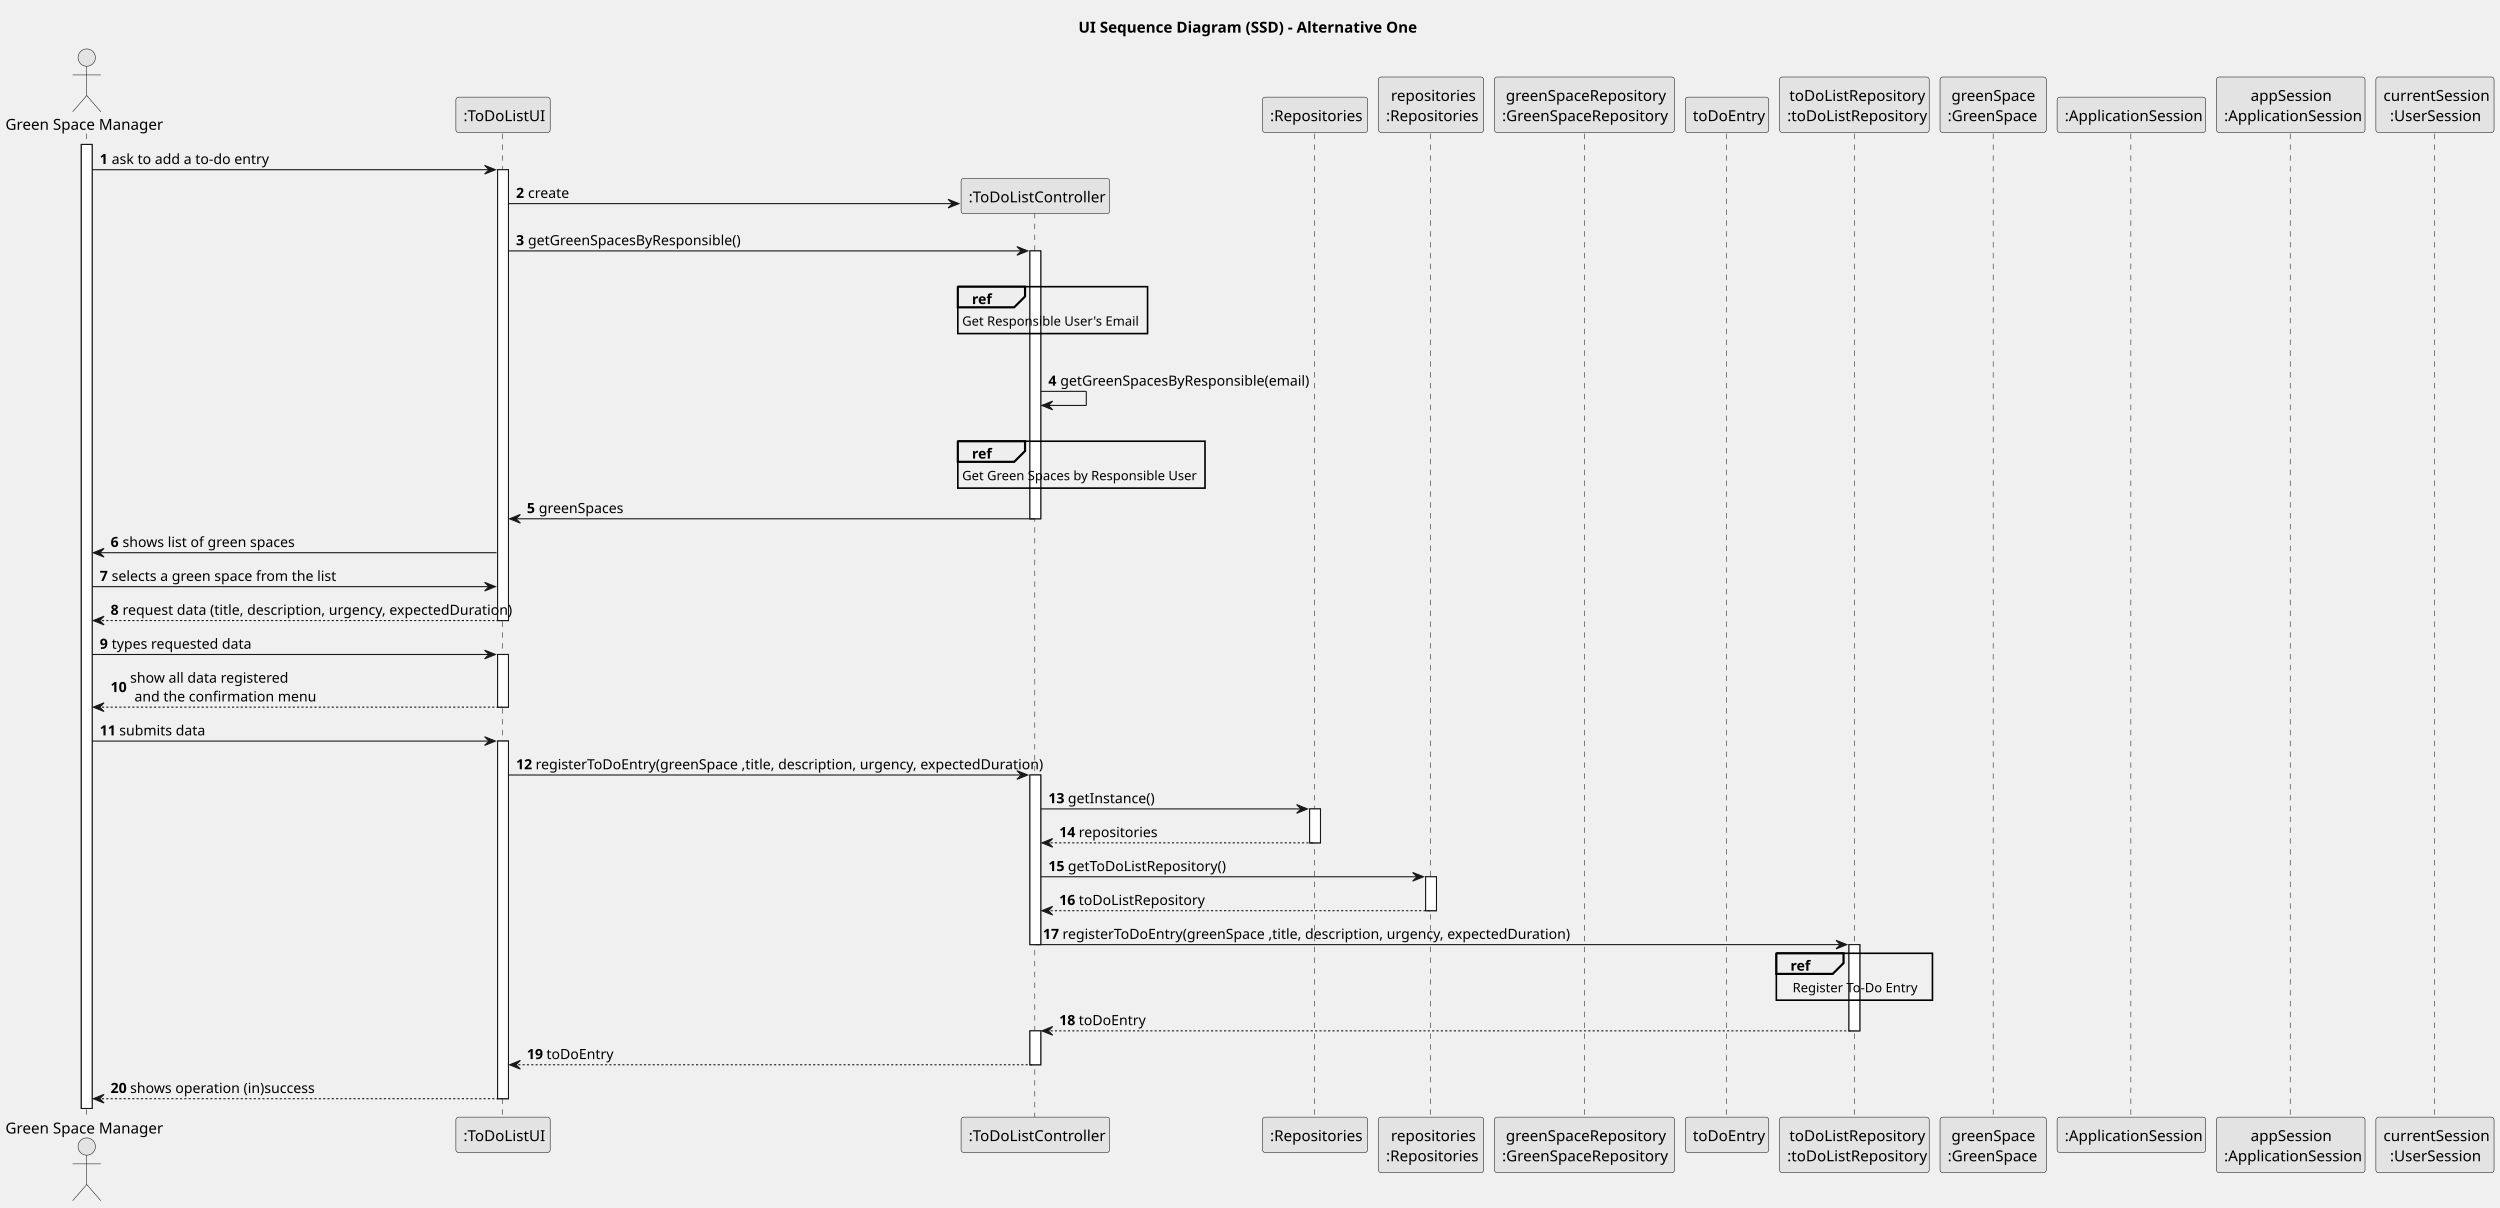
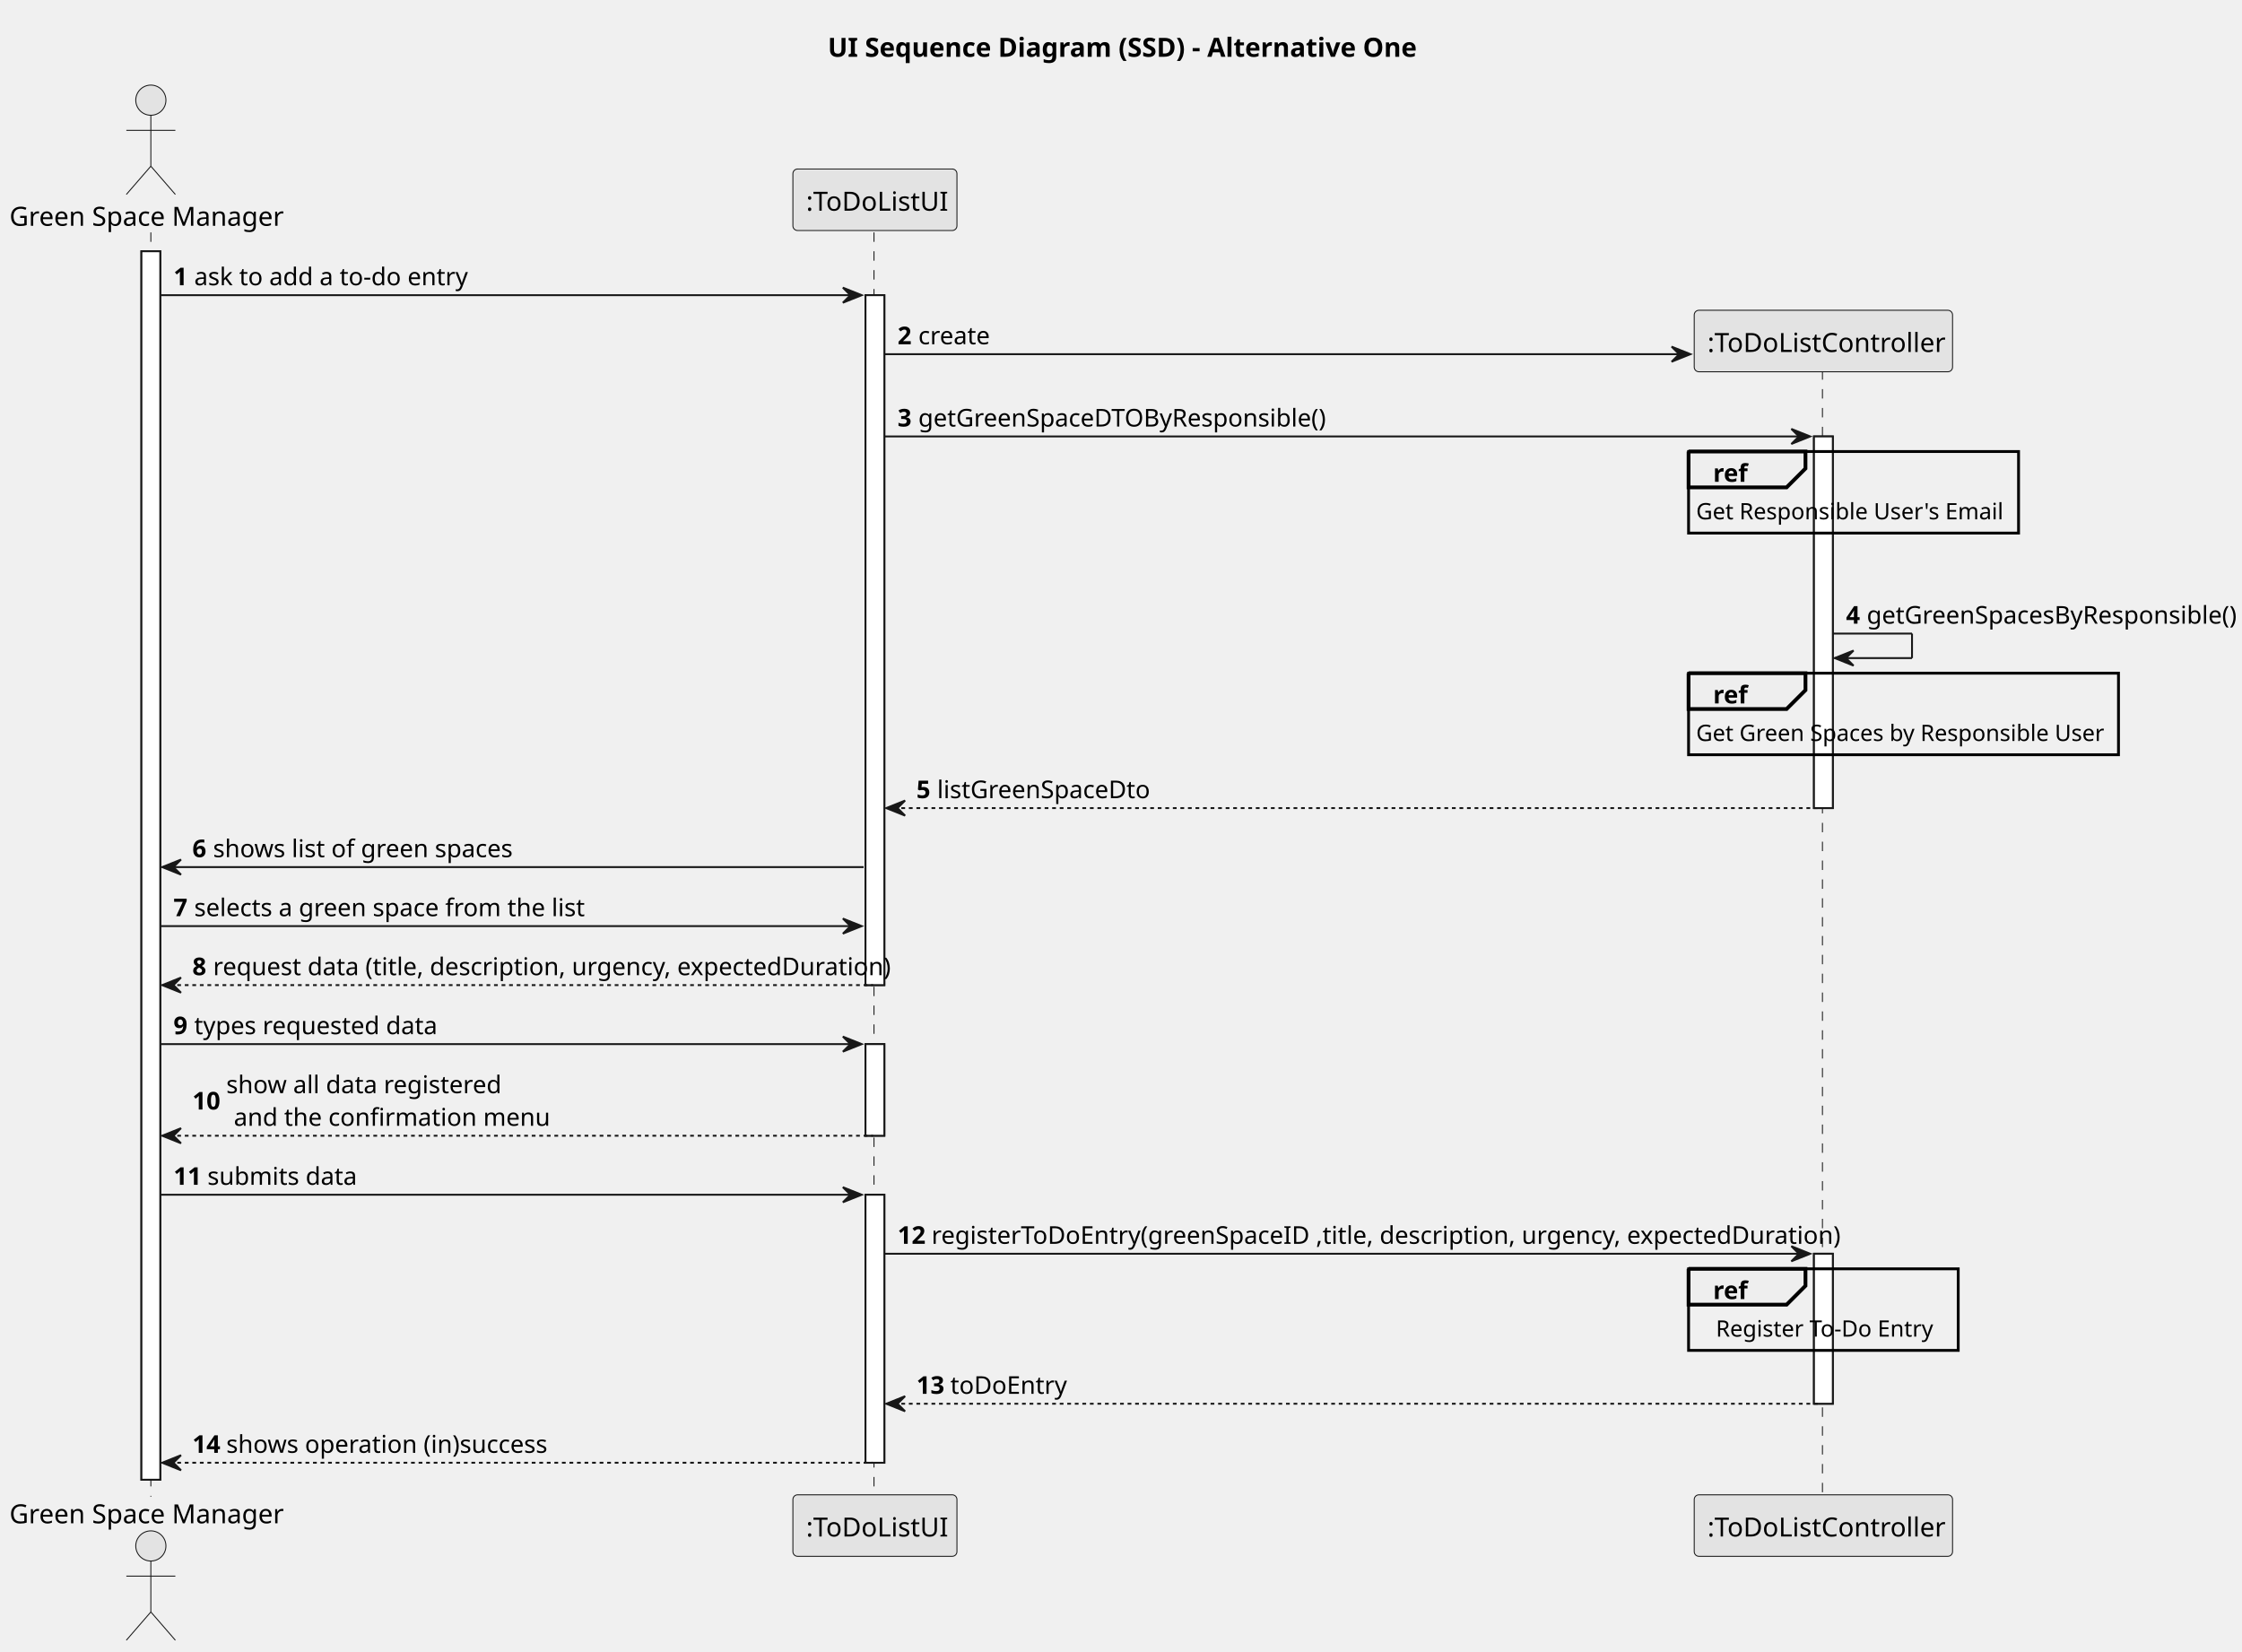
- <svg xmlns="http://www.w3.org/2000/svg" contentStyleType="text/css" height="1114px" preserveAspectRatio="none" style="width:2306px;height:1114px;background:#FFFFFF;" version="1.1" viewBox="0 0 2306 1114" width="2306px" zoomAndPan="magnify">
+ <svg xmlns="http://www.w3.org/2000/svg" contentStyleType="text/css" height="876px" preserveAspectRatio="none" style="width:1189px;height:876px;background:#FFFFFF;" version="1.1" viewBox="0 0 1189 876" width="1189px" zoomAndPan="magnify">
  <defs />
  <g>
-     <text fill="#000000" font-family="sans-serif" font-size="14" font-weight="bold" lengthAdjust="spacing" textLength="315" x="994.75" y="30.107">UI Sequence Diagram (SSD) - Alternative One</text>
-     <rect fill="#FFFFFF" height="889.197" style="stroke:#181818;stroke-width:1.0;" width="10" x="75" y="133.242" />
-     <rect fill="#FFFFFF" height="415.871" style="stroke:#181818;stroke-width:1.0;" width="10" x="459" y="156.533" />
-     <rect fill="#FFFFFF" height="48.582" style="stroke:#181818;stroke-width:1.0;" width="10" x="459" y="603.695" />
-     <rect fill="#FFFFFF" height="329.871" style="stroke:#181818;stroke-width:1.0;" width="10" x="459" y="683.568" />
-     <rect fill="#FFFFFF" height="247.086" style="stroke:#181818;stroke-width:1.0;" width="10" x="950" y="231.445" />
-     <rect fill="#FFFFFF" height="156.455" style="stroke:#181818;stroke-width:1.0;" width="10" x="950" y="714.859" />
-     <rect fill="#FFFFFF" height="31.291" style="stroke:#181818;stroke-width:1.0;" width="10" x="950" y="950.857" />
-     <rect fill="#FFFFFF" height="31.291" style="stroke:#181818;stroke-width:1.0;" width="10" x="1208" y="746.15" />
-     <rect fill="#FFFFFF" height="31.291" style="stroke:#181818;stroke-width:1.0;" width="10" x="1315" y="808.732" />
-     <rect fill="#FFFFFF" height="79.543" style="stroke:#181818;stroke-width:1.0;" width="10" x="1705.5" y="871.314" />
-     <line style="stroke:#181818;stroke-width:0.5;stroke-dasharray:5.0,5.0;" x1="80" x2="80" y1="123.242" y2="1031.439" />
-     <line style="stroke:#181818;stroke-width:0.5;stroke-dasharray:5.0,5.0;" x1="463.5" x2="463.5" y1="123.242" y2="1031.439" />
-     <line style="stroke:#181818;stroke-width:0.5;stroke-dasharray:5.0,5.0;" x1="954.5" x2="954.5" y1="196.344" y2="1031.439" />
-     <line style="stroke:#181818;stroke-width:0.5;stroke-dasharray:5.0,5.0;" x1="1212.5" x2="1212.5" y1="123.242" y2="1031.439" />
-     <line style="stroke:#181818;stroke-width:0.5;stroke-dasharray:5.0,5.0;" x1="1319.5" x2="1319.5" y1="123.242" y2="1031.439" />
-     <line style="stroke:#181818;stroke-width:0.5;stroke-dasharray:5.0,5.0;" x1="1461.5" x2="1461.5" y1="123.242" y2="1031.439" />
-     <line style="stroke:#181818;stroke-width:0.5;stroke-dasharray:5.0,5.0;" x1="1592.5" x2="1592.5" y1="123.242" y2="1031.439" />
-     <line style="stroke:#181818;stroke-width:0.5;stroke-dasharray:5.0,5.0;" x1="1710.5" x2="1710.5" y1="123.242" y2="1031.439" />
-     <line style="stroke:#181818;stroke-width:0.5;stroke-dasharray:5.0,5.0;" x1="1838.5" x2="1838.5" y1="123.242" y2="1031.439" />
-     <line style="stroke:#181818;stroke-width:0.5;stroke-dasharray:5.0,5.0;" x1="1965.5" x2="1965.5" y1="123.242" y2="1031.439" />
-     <line style="stroke:#181818;stroke-width:0.5;stroke-dasharray:5.0,5.0;" x1="2112.5" x2="2112.5" y1="123.242" y2="1031.439" />
-     <line style="stroke:#181818;stroke-width:0.5;stroke-dasharray:5.0,5.0;" x1="2245.5" x2="2245.5" y1="123.242" y2="1031.439" />
+     <text fill="#000000" font-family="sans-serif" font-size="14" font-weight="bold" lengthAdjust="spacing" textLength="315" x="439" y="30.107">UI Sequence Diagram (SSD) - Alternative One</text>
+     <rect fill="#FFFFFF" height="651.451" style="stroke:#181818;stroke-width:1.0;" width="10" x="75" y="133.242" />
+     <rect fill="#FFFFFF" height="365.871" style="stroke:#181818;stroke-width:1.0;" width="10" x="459" y="156.533" />
+     <rect fill="#FFFFFF" height="48.582" style="stroke:#181818;stroke-width:1.0;" width="10" x="459" y="553.695" />
+     <rect fill="#FFFFFF" height="142.125" style="stroke:#181818;stroke-width:1.0;" width="10" x="459" y="633.568" />
+     <rect fill="#FFFFFF" height="197.086" style="stroke:#181818;stroke-width:1.0;" width="10" x="962" y="231.445" />
+     <rect fill="#FFFFFF" height="79.543" style="stroke:#181818;stroke-width:1.0;" width="10" x="962" y="664.859" />
+     <line style="stroke:#181818;stroke-width:0.5;stroke-dasharray:5.0,5.0;" x1="80" x2="80" y1="123.242" y2="793.693" />
+     <line style="stroke:#181818;stroke-width:0.5;stroke-dasharray:5.0,5.0;" x1="463.5" x2="463.5" y1="123.242" y2="793.693" />
+     <line style="stroke:#181818;stroke-width:0.5;stroke-dasharray:5.0,5.0;" x1="966.5" x2="966.5" y1="196.344" y2="793.693" />
    <text fill="#000000" font-family="sans-serif" font-size="14" lengthAdjust="spacing" textLength="144" x="5" y="119.728">Green Space Manager</text>
    <ellipse cx="80" cy="53.121" fill="#E3E3E3" rx="8" ry="8" style="stroke:#181818;stroke-width:0.5;" />
    <path d="M80,61.121 L80,88.121 M67,69.121 L93,69.121 M80,88.121 L67,103.121 M80,88.121 L93,103.121 " fill="none" style="stroke:#181818;stroke-width:0.5;" />
-     <text fill="#000000" font-family="sans-serif" font-size="14" lengthAdjust="spacing" textLength="144" x="5" y="1045.547">Green Space Manager</text>
-     <ellipse cx="80" cy="1057.561" fill="#E3E3E3" rx="8" ry="8" style="stroke:#181818;stroke-width:0.5;" />
-     <path d="M80,1065.561 L80,1092.561 M67,1073.561 L93,1073.561 M80,1092.561 L67,1107.561 M80,1092.561 L93,1107.561 " fill="none" style="stroke:#181818;stroke-width:0.5;" />
+     <text fill="#000000" font-family="sans-serif" font-size="14" lengthAdjust="spacing" textLength="144" x="5" y="807.801">Green Space Manager</text>
+     <ellipse cx="80" cy="819.814" fill="#E3E3E3" rx="8" ry="8" style="stroke:#181818;stroke-width:0.5;" />
+     <path d="M80,827.814 L80,854.814 M67,835.814 L93,835.814 M80,854.814 L67,869.814 M80,854.814 L93,869.814 " fill="none" style="stroke:#181818;stroke-width:0.5;" />
    <rect fill="#E3E3E3" height="32.621" rx="2.5" ry="2.5" style="stroke:#181818;stroke-width:0.5;" width="87" x="420.5" y="89.621" />
    <text fill="#000000" font-family="sans-serif" font-size="14" lengthAdjust="spacing" textLength="73" x="427.5" y="111.728">:ToDoListUI</text>
-     <rect fill="#E3E3E3" height="32.621" rx="2.5" ry="2.5" style="stroke:#181818;stroke-width:0.5;" width="87" x="420.5" y="1030.439" />
-     <text fill="#000000" font-family="sans-serif" font-size="14" lengthAdjust="spacing" textLength="73" x="427.5" y="1052.547">:ToDoListUI</text>
-     <rect fill="#E3E3E3" height="32.621" rx="2.5" ry="2.5" style="stroke:#181818;stroke-width:0.5;" width="137" x="886.5" y="1030.439" />
-     <text fill="#000000" font-family="sans-serif" font-size="14" lengthAdjust="spacing" textLength="123" x="893.5" y="1052.547">:ToDoListController</text>
-     <rect fill="#E3E3E3" height="32.621" rx="2.5" ry="2.5" style="stroke:#181818;stroke-width:0.5;" width="97" x="1164.5" y="89.621" />
-     <text fill="#000000" font-family="sans-serif" font-size="14" lengthAdjust="spacing" textLength="83" x="1171.5" y="111.728">:Repositories</text>
-     <rect fill="#E3E3E3" height="32.621" rx="2.5" ry="2.5" style="stroke:#181818;stroke-width:0.5;" width="97" x="1164.5" y="1030.439" />
-     <text fill="#000000" font-family="sans-serif" font-size="14" lengthAdjust="spacing" textLength="83" x="1171.5" y="1052.547">:Repositories</text>
-     <rect fill="#E3E3E3" height="51.242" rx="2.5" ry="2.5" style="stroke:#181818;stroke-width:0.5;" width="97" x="1271.5" y="71" />
-     <text fill="#000000" font-family="sans-serif" font-size="14" lengthAdjust="spacing" textLength="74" x="1283" y="93.107">repositories</text>
-     <text fill="#000000" font-family="sans-serif" font-size="14" lengthAdjust="spacing" textLength="83" x="1278.5" y="111.728">:Repositories</text>
-     <rect fill="#E3E3E3" height="51.242" rx="2.5" ry="2.5" style="stroke:#181818;stroke-width:0.5;" width="97" x="1271.5" y="1030.439" />
-     <text fill="#000000" font-family="sans-serif" font-size="14" lengthAdjust="spacing" textLength="74" x="1283" y="1052.547">repositories</text>
-     <text fill="#000000" font-family="sans-serif" font-size="14" lengthAdjust="spacing" textLength="83" x="1278.5" y="1071.168">:Repositories</text>
-     <rect fill="#E3E3E3" height="51.242" rx="2.5" ry="2.5" style="stroke:#181818;stroke-width:0.5;" width="166" x="1378.5" y="71" />
-     <text fill="#000000" font-family="sans-serif" font-size="14" lengthAdjust="spacing" textLength="145" x="1389" y="93.107">greenSpaceRepository</text>
-     <text fill="#000000" font-family="sans-serif" font-size="14" lengthAdjust="spacing" textLength="152" x="1385.5" y="111.728">:GreenSpaceRepository</text>
-     <rect fill="#E3E3E3" height="51.242" rx="2.5" ry="2.5" style="stroke:#181818;stroke-width:0.5;" width="166" x="1378.5" y="1030.439" />
-     <text fill="#000000" font-family="sans-serif" font-size="14" lengthAdjust="spacing" textLength="145" x="1389" y="1052.547">greenSpaceRepository</text>
-     <text fill="#000000" font-family="sans-serif" font-size="14" lengthAdjust="spacing" textLength="152" x="1385.5" y="1071.168">:GreenSpaceRepository</text>
-     <rect fill="#E3E3E3" height="32.621" rx="2.5" ry="2.5" style="stroke:#181818;stroke-width:0.5;" width="77" x="1554.5" y="89.621" />
-     <text fill="#000000" font-family="sans-serif" font-size="14" lengthAdjust="spacing" textLength="63" x="1561.5" y="111.728">toDoEntry</text>
-     <rect fill="#E3E3E3" height="32.621" rx="2.5" ry="2.5" style="stroke:#181818;stroke-width:0.5;" width="77" x="1554.5" y="1030.439" />
-     <text fill="#000000" font-family="sans-serif" font-size="14" lengthAdjust="spacing" textLength="63" x="1561.5" y="1052.547">toDoEntry</text>
-     <rect fill="#E3E3E3" height="51.242" rx="2.5" ry="2.5" style="stroke:#181818;stroke-width:0.5;" width="138" x="1641.5" y="71" />
-     <text fill="#000000" font-family="sans-serif" font-size="14" lengthAdjust="spacing" textLength="120" x="1650.5" y="93.107">toDoListRepository</text>
-     <text fill="#000000" font-family="sans-serif" font-size="14" lengthAdjust="spacing" textLength="124" x="1648.5" y="111.728">:toDoListRepository</text>
-     <rect fill="#E3E3E3" height="51.242" rx="2.5" ry="2.5" style="stroke:#181818;stroke-width:0.5;" width="138" x="1641.5" y="1030.439" />
-     <text fill="#000000" font-family="sans-serif" font-size="14" lengthAdjust="spacing" textLength="120" x="1650.5" y="1052.547">toDoListRepository</text>
-     <text fill="#000000" font-family="sans-serif" font-size="14" lengthAdjust="spacing" textLength="124" x="1648.5" y="1071.168">:toDoListRepository</text>
-     <rect fill="#E3E3E3" height="51.242" rx="2.5" ry="2.5" style="stroke:#181818;stroke-width:0.5;" width="98" x="1789.5" y="71" />
-     <text fill="#000000" font-family="sans-serif" font-size="14" lengthAdjust="spacing" textLength="77" x="1800" y="93.107">greenSpace</text>
-     <text fill="#000000" font-family="sans-serif" font-size="14" lengthAdjust="spacing" textLength="84" x="1796.5" y="111.728">:GreenSpace</text>
-     <rect fill="#E3E3E3" height="51.242" rx="2.5" ry="2.5" style="stroke:#181818;stroke-width:0.5;" width="98" x="1789.5" y="1030.439" />
-     <text fill="#000000" font-family="sans-serif" font-size="14" lengthAdjust="spacing" textLength="77" x="1800" y="1052.547">greenSpace</text>
-     <text fill="#000000" font-family="sans-serif" font-size="14" lengthAdjust="spacing" textLength="84" x="1796.5" y="1071.168">:GreenSpace</text>
-     <rect fill="#E3E3E3" height="32.621" rx="2.5" ry="2.5" style="stroke:#181818;stroke-width:0.5;" width="137" x="1897.5" y="89.621" />
-     <text fill="#000000" font-family="sans-serif" font-size="14" lengthAdjust="spacing" textLength="123" x="1904.5" y="111.728">:ApplicationSession</text>
-     <rect fill="#E3E3E3" height="32.621" rx="2.5" ry="2.5" style="stroke:#181818;stroke-width:0.5;" width="137" x="1897.5" y="1030.439" />
-     <text fill="#000000" font-family="sans-serif" font-size="14" lengthAdjust="spacing" textLength="123" x="1904.5" y="1052.547">:ApplicationSession</text>
-     <rect fill="#E3E3E3" height="51.242" rx="2.5" ry="2.5" style="stroke:#181818;stroke-width:0.5;" width="137" x="2044.5" y="71" />
-     <text fill="#000000" font-family="sans-serif" font-size="14" lengthAdjust="spacing" textLength="74" x="2076" y="93.107">appSession</text>
-     <text fill="#000000" font-family="sans-serif" font-size="14" lengthAdjust="spacing" textLength="123" x="2051.5" y="111.728">:ApplicationSession</text>
-     <rect fill="#E3E3E3" height="51.242" rx="2.5" ry="2.5" style="stroke:#181818;stroke-width:0.5;" width="137" x="2044.5" y="1030.439" />
-     <text fill="#000000" font-family="sans-serif" font-size="14" lengthAdjust="spacing" textLength="74" x="2076" y="1052.547">appSession</text>
-     <text fill="#000000" font-family="sans-serif" font-size="14" lengthAdjust="spacing" textLength="123" x="2051.5" y="1071.168">:ApplicationSession</text>
-     <rect fill="#E3E3E3" height="51.242" rx="2.5" ry="2.5" style="stroke:#181818;stroke-width:0.5;" width="109" x="2191.5" y="71" />
-     <text fill="#000000" font-family="sans-serif" font-size="14" lengthAdjust="spacing" textLength="95" x="2198.5" y="93.107">currentSession</text>
-     <text fill="#000000" font-family="sans-serif" font-size="14" lengthAdjust="spacing" textLength="83" x="2204.5" y="111.728">:UserSession</text>
-     <rect fill="#E3E3E3" height="51.242" rx="2.5" ry="2.5" style="stroke:#181818;stroke-width:0.5;" width="109" x="2191.5" y="1030.439" />
-     <text fill="#000000" font-family="sans-serif" font-size="14" lengthAdjust="spacing" textLength="95" x="2198.5" y="1052.547">currentSession</text>
-     <text fill="#000000" font-family="sans-serif" font-size="14" lengthAdjust="spacing" textLength="83" x="2204.5" y="1071.168">:UserSession</text>
-     <rect fill="#FFFFFF" height="889.197" style="stroke:#181818;stroke-width:1.0;" width="10" x="75" y="133.242" />
-     <rect fill="#FFFFFF" height="415.871" style="stroke:#181818;stroke-width:1.0;" width="10" x="459" y="156.533" />
-     <rect fill="#FFFFFF" height="48.582" style="stroke:#181818;stroke-width:1.0;" width="10" x="459" y="603.695" />
-     <rect fill="#FFFFFF" height="329.871" style="stroke:#181818;stroke-width:1.0;" width="10" x="459" y="683.568" />
-     <rect fill="#FFFFFF" height="247.086" style="stroke:#181818;stroke-width:1.0;" width="10" x="950" y="231.445" />
-     <rect fill="#FFFFFF" height="156.455" style="stroke:#181818;stroke-width:1.0;" width="10" x="950" y="714.859" />
-     <rect fill="#FFFFFF" height="31.291" style="stroke:#181818;stroke-width:1.0;" width="10" x="950" y="950.857" />
-     <rect fill="#FFFFFF" height="31.291" style="stroke:#181818;stroke-width:1.0;" width="10" x="1208" y="746.15" />
-     <rect fill="#FFFFFF" height="31.291" style="stroke:#181818;stroke-width:1.0;" width="10" x="1315" y="808.732" />
-     <rect fill="#FFFFFF" height="79.543" style="stroke:#181818;stroke-width:1.0;" width="10" x="1705.5" y="871.314" />
+     <rect fill="#E3E3E3" height="32.621" rx="2.5" ry="2.5" style="stroke:#181818;stroke-width:0.5;" width="87" x="420.5" y="792.693" />
+     <text fill="#000000" font-family="sans-serif" font-size="14" lengthAdjust="spacing" textLength="73" x="427.5" y="814.801">:ToDoListUI</text>
+     <rect fill="#E3E3E3" height="32.621" rx="2.5" ry="2.5" style="stroke:#181818;stroke-width:0.5;" width="137" x="898.5" y="792.693" />
+     <text fill="#000000" font-family="sans-serif" font-size="14" lengthAdjust="spacing" textLength="123" x="905.5" y="814.801">:ToDoListController</text>
+     <rect fill="#FFFFFF" height="651.451" style="stroke:#181818;stroke-width:1.0;" width="10" x="75" y="133.242" />
+     <rect fill="#FFFFFF" height="365.871" style="stroke:#181818;stroke-width:1.0;" width="10" x="459" y="156.533" />
+     <rect fill="#FFFFFF" height="48.582" style="stroke:#181818;stroke-width:1.0;" width="10" x="459" y="553.695" />
+     <rect fill="#FFFFFF" height="142.125" style="stroke:#181818;stroke-width:1.0;" width="10" x="459" y="633.568" />
+     <rect fill="#FFFFFF" height="197.086" style="stroke:#181818;stroke-width:1.0;" width="10" x="962" y="231.445" />
+     <rect fill="#FFFFFF" height="79.543" style="stroke:#181818;stroke-width:1.0;" width="10" x="962" y="664.859" />
    <polygon fill="#181818" points="447,152.533,457,156.533,447,160.533,451,156.533" style="stroke:#181818;stroke-width:1.0;" />
    <line style="stroke:#181818;stroke-width:1.0;" x1="85" x2="453" y1="156.533" y2="156.533" />
    <text fill="#000000" font-family="sans-serif" font-size="13" font-weight="bold" lengthAdjust="spacing" textLength="7" x="92" y="151.27">1</text>
    <text fill="#000000" font-family="sans-serif" font-size="13" lengthAdjust="spacing" textLength="138" x="103" y="151.27">ask to add a to-do entry</text>
-     <polygon fill="#181818" points="874.5,183.824,884.5,187.824,874.5,191.824,878.5,187.824" style="stroke:#181818;stroke-width:1.0;" />
-     <line style="stroke:#181818;stroke-width:1.0;" x1="469" x2="880.5" y1="187.824" y2="187.824" />
+     <polygon fill="#181818" points="886.5,183.824,896.5,187.824,886.5,191.824,890.5,187.824" style="stroke:#181818;stroke-width:1.0;" />
+     <line style="stroke:#181818;stroke-width:1.0;" x1="469" x2="892.5" y1="187.824" y2="187.824" />
    <text fill="#000000" font-family="sans-serif" font-size="13" font-weight="bold" lengthAdjust="spacing" textLength="7" x="476" y="182.561">2</text>
    <text fill="#000000" font-family="sans-serif" font-size="13" lengthAdjust="spacing" textLength="36" x="487" y="182.561">create</text>
-     <rect fill="#E3E3E3" height="32.621" rx="2.5" ry="2.5" style="stroke:#181818;stroke-width:0.5;" width="137" x="886.5" y="164.533" />
-     <text fill="#000000" font-family="sans-serif" font-size="14" lengthAdjust="spacing" textLength="123" x="893.5" y="186.641">:ToDoListController</text>
-     <polygon fill="#181818" points="938,227.445,948,231.445,938,235.445,942,231.445" style="stroke:#181818;stroke-width:1.0;" />
-     <line style="stroke:#181818;stroke-width:1.0;" x1="469" x2="944" y1="231.445" y2="231.445" />
+     <rect fill="#E3E3E3" height="32.621" rx="2.5" ry="2.5" style="stroke:#181818;stroke-width:0.5;" width="137" x="898.5" y="164.533" />
+     <text fill="#000000" font-family="sans-serif" font-size="14" lengthAdjust="spacing" textLength="123" x="905.5" y="186.641">:ToDoListController</text>
+     <polygon fill="#181818" points="950,227.445,960,231.445,950,235.445,954,231.445" style="stroke:#181818;stroke-width:1.0;" />
+     <line style="stroke:#181818;stroke-width:1.0;" x1="469" x2="956" y1="231.445" y2="231.445" />
    <text fill="#000000" font-family="sans-serif" font-size="13" font-weight="bold" lengthAdjust="spacing" textLength="7" x="476" y="226.183">3</text>
-     <text fill="#000000" font-family="sans-serif" font-size="13" lengthAdjust="spacing" textLength="192" x="487" y="226.183">getGreenSpacesByResponsible()</text>
-     <rect fill="none" height="43.252" style="stroke:#000000;stroke-width:1.5;" width="175" x="883.5" y="264.445" />
-     <path d="M883.5,264.445 L945.5,264.445 L945.5,273.445 L935.5,283.445 L883.5,283.445 L883.5,264.445 " fill="#EEEEEE" style="stroke:#000000;stroke-width:2.0;" />
-     <text fill="#000000" font-family="sans-serif" font-size="13" font-weight="bold" lengthAdjust="spacing" textLength="17" x="896.5" y="280.474">ref</text>
-     <text fill="#000000" font-family="sans-serif" font-size="12" lengthAdjust="spacing" textLength="167" x="887.5" y="300.394">Get Responsible User's Email</text>
-     <line style="stroke:#181818;stroke-width:1.0;" x1="960" x2="1002" y1="360.988" y2="360.988" />
-     <line style="stroke:#181818;stroke-width:1.0;" x1="1002" x2="1002" y1="360.988" y2="373.988" />
-     <line style="stroke:#181818;stroke-width:1.0;" x1="961" x2="1002" y1="373.988" y2="373.988" />
-     <polygon fill="#181818" points="971,369.988,961,373.988,971,377.988,967,373.988" style="stroke:#181818;stroke-width:1.0;" />
-     <text fill="#000000" font-family="sans-serif" font-size="13" font-weight="bold" lengthAdjust="spacing" textLength="7" x="967" y="355.726">4</text>
-     <text fill="#000000" font-family="sans-serif" font-size="13" lengthAdjust="spacing" textLength="223" x="978" y="355.726">getGreenSpacesByResponsible(email)</text>
-     <rect fill="none" height="43.252" style="stroke:#000000;stroke-width:1.5;" width="228" x="883.5" y="406.988" />
-     <path d="M883.5,406.988 L945.5,406.988 L945.5,415.988 L935.5,425.988 L883.5,425.988 L883.5,406.988 " fill="#EEEEEE" style="stroke:#000000;stroke-width:2.0;" />
-     <text fill="#000000" font-family="sans-serif" font-size="13" font-weight="bold" lengthAdjust="spacing" textLength="17" x="896.5" y="423.017">ref</text>
-     <text fill="#000000" font-family="sans-serif" font-size="12" lengthAdjust="spacing" textLength="220" x="887.5" y="442.938">Get Green Spaces by Responsible User</text>
-     <polygon fill="#181818" points="480,474.531,470,478.531,480,482.531,476,478.531" style="stroke:#181818;stroke-width:1.0;" />
-     <line style="stroke:#181818;stroke-width:1.0;" x1="474" x2="954" y1="478.531" y2="478.531" />
-     <text fill="#000000" font-family="sans-serif" font-size="13" font-weight="bold" lengthAdjust="spacing" textLength="7" x="486" y="473.269">5</text>
-     <text fill="#000000" font-family="sans-serif" font-size="13" lengthAdjust="spacing" textLength="76" x="497" y="473.269">greenSpaces</text>
-     <polygon fill="#181818" points="96,505.822,86,509.822,96,513.822,92,509.822" style="stroke:#181818;stroke-width:1.0;" />
-     <line style="stroke:#181818;stroke-width:1.0;" x1="90" x2="458" y1="509.822" y2="509.822" />
-     <text fill="#000000" font-family="sans-serif" font-size="13" font-weight="bold" lengthAdjust="spacing" textLength="7" x="102" y="504.56">6</text>
-     <text fill="#000000" font-family="sans-serif" font-size="13" lengthAdjust="spacing" textLength="154" x="113" y="504.56">shows list of green spaces</text>
-     <polygon fill="#181818" points="447,537.113,457,541.113,447,545.113,451,541.113" style="stroke:#181818;stroke-width:1.0;" />
-     <line style="stroke:#181818;stroke-width:1.0;" x1="85" x2="453" y1="541.113" y2="541.113" />
-     <text fill="#000000" font-family="sans-serif" font-size="13" font-weight="bold" lengthAdjust="spacing" textLength="7" x="92" y="535.851">7</text>
-     <text fill="#000000" font-family="sans-serif" font-size="13" lengthAdjust="spacing" textLength="200" x="103" y="535.851">selects a green space from the list</text>
-     <polygon fill="#181818" points="96,568.404,86,572.404,96,576.404,92,572.404" style="stroke:#181818;stroke-width:1.0;" />
-     <line style="stroke:#181818;stroke-width:1.0;stroke-dasharray:2.0,2.0;" x1="90" x2="463" y1="572.404" y2="572.404" />
-     <text fill="#000000" font-family="sans-serif" font-size="13" font-weight="bold" lengthAdjust="spacing" textLength="7" x="102" y="567.142">8</text>
-     <text fill="#000000" font-family="sans-serif" font-size="13" lengthAdjust="spacing" textLength="339" x="113" y="567.142">request data (title, description, urgency, expectedDuration)</text>
-     <polygon fill="#181818" points="447,599.695,457,603.695,447,607.695,451,603.695" style="stroke:#181818;stroke-width:1.0;" />
-     <line style="stroke:#181818;stroke-width:1.0;" x1="85" x2="453" y1="603.695" y2="603.695" />
-     <text fill="#000000" font-family="sans-serif" font-size="13" font-weight="bold" lengthAdjust="spacing" textLength="7" x="92" y="598.433">9</text>
-     <text fill="#000000" font-family="sans-serif" font-size="13" lengthAdjust="spacing" textLength="122" x="103" y="598.433">types requested data</text>
-     <polygon fill="#181818" points="96,648.277,86,652.277,96,656.277,92,652.277" style="stroke:#181818;stroke-width:1.0;" />
-     <line style="stroke:#181818;stroke-width:1.0;stroke-dasharray:2.0,2.0;" x1="90" x2="463" y1="652.277" y2="652.277" />
-     <text fill="#000000" font-family="sans-serif" font-size="13" font-weight="bold" lengthAdjust="spacing" textLength="14" x="102" y="638.369">10</text>
-     <text fill="#000000" font-family="sans-serif" font-size="13" lengthAdjust="spacing" textLength="137" x="120" y="629.724">show all data registered</text>
-     <text fill="#000000" font-family="sans-serif" font-size="13" lengthAdjust="spacing" textLength="153" x="124" y="647.015">and the confirmation menu</text>
-     <polygon fill="#181818" points="447,679.568,457,683.568,447,687.568,451,683.568" style="stroke:#181818;stroke-width:1.0;" />
-     <line style="stroke:#181818;stroke-width:1.0;" x1="85" x2="453" y1="683.568" y2="683.568" />
-     <text fill="#000000" font-family="sans-serif" font-size="13" font-weight="bold" lengthAdjust="spacing" textLength="14" x="92" y="678.306">11</text>
-     <text fill="#000000" font-family="sans-serif" font-size="13" lengthAdjust="spacing" textLength="75" x="110" y="678.306">submits data</text>
-     <polygon fill="#181818" points="938,710.859,948,714.859,938,718.859,942,714.859" style="stroke:#181818;stroke-width:1.0;" />
-     <line style="stroke:#181818;stroke-width:1.0;" x1="469" x2="944" y1="714.859" y2="714.859" />
-     <text fill="#000000" font-family="sans-serif" font-size="13" font-weight="bold" lengthAdjust="spacing" textLength="14" x="476" y="709.597">12</text>
-     <text fill="#000000" font-family="sans-serif" font-size="13" lengthAdjust="spacing" textLength="444" x="494" y="709.597">registerToDoEntry(greenSpace ,title, description, urgency, expectedDuration)</text>
-     <polygon fill="#181818" points="1196,742.15,1206,746.15,1196,750.15,1200,746.15" style="stroke:#181818;stroke-width:1.0;" />
-     <line style="stroke:#181818;stroke-width:1.0;" x1="960" x2="1202" y1="746.15" y2="746.15" />
-     <text fill="#000000" font-family="sans-serif" font-size="13" font-weight="bold" lengthAdjust="spacing" textLength="14" x="967" y="740.888">13</text>
-     <text fill="#000000" font-family="sans-serif" font-size="13" lengthAdjust="spacing" textLength="75" x="985" y="740.888">getInstance()</text>
-     <polygon fill="#181818" points="971,773.441,961,777.441,971,781.441,967,777.441" style="stroke:#181818;stroke-width:1.0;" />
-     <line style="stroke:#181818;stroke-width:1.0;stroke-dasharray:2.0,2.0;" x1="965" x2="1212" y1="777.441" y2="777.441" />
-     <text fill="#000000" font-family="sans-serif" font-size="13" font-weight="bold" lengthAdjust="spacing" textLength="14" x="977" y="772.179">14</text>
-     <text fill="#000000" font-family="sans-serif" font-size="13" lengthAdjust="spacing" textLength="67" x="995" y="772.179">repositories</text>
-     <polygon fill="#181818" points="1303,804.732,1313,808.732,1303,812.732,1307,808.732" style="stroke:#181818;stroke-width:1.0;" />
-     <line style="stroke:#181818;stroke-width:1.0;" x1="960" x2="1309" y1="808.732" y2="808.732" />
-     <text fill="#000000" font-family="sans-serif" font-size="13" font-weight="bold" lengthAdjust="spacing" textLength="14" x="967" y="803.47">15</text>
-     <text fill="#000000" font-family="sans-serif" font-size="13" lengthAdjust="spacing" textLength="139" x="985" y="803.47">getToDoListRepository()</text>
-     <polygon fill="#181818" points="971,836.023,961,840.023,971,844.023,967,840.023" style="stroke:#181818;stroke-width:1.0;" />
-     <line style="stroke:#181818;stroke-width:1.0;stroke-dasharray:2.0,2.0;" x1="965" x2="1319" y1="840.023" y2="840.023" />
-     <text fill="#000000" font-family="sans-serif" font-size="13" font-weight="bold" lengthAdjust="spacing" textLength="14" x="977" y="834.761">16</text>
-     <text fill="#000000" font-family="sans-serif" font-size="13" lengthAdjust="spacing" textLength="110" x="995" y="834.761">toDoListRepository</text>
-     <polygon fill="#181818" points="1693.5,867.314,1703.5,871.314,1693.5,875.314,1697.5,871.314" style="stroke:#181818;stroke-width:1.0;" />
-     <line style="stroke:#181818;stroke-width:1.0;" x1="955" x2="1699.5" y1="871.314" y2="871.314" />
-     <text fill="#000000" font-family="sans-serif" font-size="13" font-weight="bold" lengthAdjust="spacing" textLength="14" x="962" y="866.052">17</text>
-     <text fill="#000000" font-family="sans-serif" font-size="13" lengthAdjust="spacing" textLength="444" x="980" y="866.052">registerToDoEntry(greenSpace ,title, description, urgency, expectedDuration)</text>
-     <rect fill="none" height="43.252" style="stroke:#000000;stroke-width:1.5;" width="144" x="1638.5" y="879.314" />
-     <path d="M1638.5,879.314 L1700.5,879.314 L1700.5,888.314 L1690.5,898.314 L1638.5,898.314 L1638.5,879.314 " fill="#EEEEEE" style="stroke:#000000;stroke-width:2.0;" />
-     <text fill="#000000" font-family="sans-serif" font-size="13" font-weight="bold" lengthAdjust="spacing" textLength="17" x="1651.5" y="895.343">ref</text>
-     <text fill="#000000" font-family="sans-serif" font-size="12" lengthAdjust="spacing" textLength="114" x="1653.5" y="915.264">Register To-Do Entry</text>
-     <polygon fill="#181818" points="971,946.857,961,950.857,971,954.857,967,950.857" style="stroke:#181818;stroke-width:1.0;" />
-     <line style="stroke:#181818;stroke-width:1.0;stroke-dasharray:2.0,2.0;" x1="965" x2="1709.5" y1="950.857" y2="950.857" />
-     <text fill="#000000" font-family="sans-serif" font-size="13" font-weight="bold" lengthAdjust="spacing" textLength="14" x="977" y="945.595">18</text>
-     <text fill="#000000" font-family="sans-serif" font-size="13" lengthAdjust="spacing" textLength="58" x="995" y="945.595">toDoEntry</text>
-     <polygon fill="#181818" points="480,978.148,470,982.148,480,986.148,476,982.148" style="stroke:#181818;stroke-width:1.0;" />
-     <line style="stroke:#181818;stroke-width:1.0;stroke-dasharray:2.0,2.0;" x1="474" x2="954" y1="982.148" y2="982.148" />
-     <text fill="#000000" font-family="sans-serif" font-size="13" font-weight="bold" lengthAdjust="spacing" textLength="14" x="486" y="976.886">19</text>
-     <text fill="#000000" font-family="sans-serif" font-size="13" lengthAdjust="spacing" textLength="58" x="504" y="976.886">toDoEntry</text>
-     <polygon fill="#181818" points="96,1009.439,86,1013.439,96,1017.439,92,1013.439" style="stroke:#181818;stroke-width:1.0;" />
-     <line style="stroke:#181818;stroke-width:1.0;stroke-dasharray:2.0,2.0;" x1="90" x2="463" y1="1013.439" y2="1013.439" />
-     <text fill="#000000" font-family="sans-serif" font-size="13" font-weight="bold" lengthAdjust="spacing" textLength="14" x="102" y="1008.177">20</text>
-     <text fill="#000000" font-family="sans-serif" font-size="13" lengthAdjust="spacing" textLength="165" x="120" y="1008.177">shows operation (in)success</text>
+     <text fill="#000000" font-family="sans-serif" font-size="13" lengthAdjust="spacing" textLength="211" x="487" y="226.183">getGreenSpaceDTOByResponsible()</text>
+     <rect fill="none" height="43.252" style="stroke:#000000;stroke-width:1.5;" width="175" x="895.5" y="239.445" />
+     <path d="M895.5,239.445 L957.5,239.445 L957.5,248.445 L947.5,258.445 L895.5,258.445 L895.5,239.445 " fill="#EEEEEE" style="stroke:#000000;stroke-width:2.0;" />
+     <text fill="#000000" font-family="sans-serif" font-size="13" font-weight="bold" lengthAdjust="spacing" textLength="17" x="908.5" y="255.474">ref</text>
+     <text fill="#000000" font-family="sans-serif" font-size="12" lengthAdjust="spacing" textLength="167" x="899.5" y="275.394">Get Responsible User's Email</text>
+     <line style="stroke:#181818;stroke-width:1.0;" x1="972" x2="1014" y1="335.988" y2="335.988" />
+     <line style="stroke:#181818;stroke-width:1.0;" x1="1014" x2="1014" y1="335.988" y2="348.988" />
+     <line style="stroke:#181818;stroke-width:1.0;" x1="973" x2="1014" y1="348.988" y2="348.988" />
+     <polygon fill="#181818" points="983,344.988,973,348.988,983,352.988,979,348.988" style="stroke:#181818;stroke-width:1.0;" />
+     <text fill="#000000" font-family="sans-serif" font-size="13" font-weight="bold" lengthAdjust="spacing" textLength="7" x="979" y="330.726">4</text>
+     <text fill="#000000" font-family="sans-serif" font-size="13" lengthAdjust="spacing" textLength="192" x="990" y="330.726">getGreenSpacesByResponsible()</text>
+     <rect fill="none" height="43.252" style="stroke:#000000;stroke-width:1.5;" width="228" x="895.5" y="356.988" />
+     <path d="M895.5,356.988 L957.5,356.988 L957.5,365.988 L947.5,375.988 L895.5,375.988 L895.5,356.988 " fill="#EEEEEE" style="stroke:#000000;stroke-width:2.0;" />
+     <text fill="#000000" font-family="sans-serif" font-size="13" font-weight="bold" lengthAdjust="spacing" textLength="17" x="908.5" y="373.017">ref</text>
+     <text fill="#000000" font-family="sans-serif" font-size="12" lengthAdjust="spacing" textLength="220" x="899.5" y="392.938">Get Green Spaces by Responsible User</text>
+     <polygon fill="#181818" points="480,424.531,470,428.531,480,432.531,476,428.531" style="stroke:#181818;stroke-width:1.0;" />
+     <line style="stroke:#181818;stroke-width:1.0;stroke-dasharray:2.0,2.0;" x1="474" x2="966" y1="428.531" y2="428.531" />
+     <text fill="#000000" font-family="sans-serif" font-size="13" font-weight="bold" lengthAdjust="spacing" textLength="7" x="486" y="423.269">5</text>
+     <text fill="#000000" font-family="sans-serif" font-size="13" lengthAdjust="spacing" textLength="109" x="497" y="423.269">listGreenSpaceDto</text>
+     <polygon fill="#181818" points="96,455.822,86,459.822,96,463.822,92,459.822" style="stroke:#181818;stroke-width:1.0;" />
+     <line style="stroke:#181818;stroke-width:1.0;" x1="90" x2="458" y1="459.822" y2="459.822" />
+     <text fill="#000000" font-family="sans-serif" font-size="13" font-weight="bold" lengthAdjust="spacing" textLength="7" x="102" y="454.56">6</text>
+     <text fill="#000000" font-family="sans-serif" font-size="13" lengthAdjust="spacing" textLength="154" x="113" y="454.56">shows list of green spaces</text>
+     <polygon fill="#181818" points="447,487.113,457,491.113,447,495.113,451,491.113" style="stroke:#181818;stroke-width:1.0;" />
+     <line style="stroke:#181818;stroke-width:1.0;" x1="85" x2="453" y1="491.113" y2="491.113" />
+     <text fill="#000000" font-family="sans-serif" font-size="13" font-weight="bold" lengthAdjust="spacing" textLength="7" x="92" y="485.851">7</text>
+     <text fill="#000000" font-family="sans-serif" font-size="13" lengthAdjust="spacing" textLength="200" x="103" y="485.851">selects a green space from the list</text>
+     <polygon fill="#181818" points="96,518.404,86,522.404,96,526.404,92,522.404" style="stroke:#181818;stroke-width:1.0;" />
+     <line style="stroke:#181818;stroke-width:1.0;stroke-dasharray:2.0,2.0;" x1="90" x2="463" y1="522.404" y2="522.404" />
+     <text fill="#000000" font-family="sans-serif" font-size="13" font-weight="bold" lengthAdjust="spacing" textLength="7" x="102" y="517.142">8</text>
+     <text fill="#000000" font-family="sans-serif" font-size="13" lengthAdjust="spacing" textLength="339" x="113" y="517.142">request data (title, description, urgency, expectedDuration)</text>
+     <polygon fill="#181818" points="447,549.695,457,553.695,447,557.695,451,553.695" style="stroke:#181818;stroke-width:1.0;" />
+     <line style="stroke:#181818;stroke-width:1.0;" x1="85" x2="453" y1="553.695" y2="553.695" />
+     <text fill="#000000" font-family="sans-serif" font-size="13" font-weight="bold" lengthAdjust="spacing" textLength="7" x="92" y="548.433">9</text>
+     <text fill="#000000" font-family="sans-serif" font-size="13" lengthAdjust="spacing" textLength="122" x="103" y="548.433">types requested data</text>
+     <polygon fill="#181818" points="96,598.277,86,602.277,96,606.277,92,602.277" style="stroke:#181818;stroke-width:1.0;" />
+     <line style="stroke:#181818;stroke-width:1.0;stroke-dasharray:2.0,2.0;" x1="90" x2="463" y1="602.277" y2="602.277" />
+     <text fill="#000000" font-family="sans-serif" font-size="13" font-weight="bold" lengthAdjust="spacing" textLength="14" x="102" y="588.369">10</text>
+     <text fill="#000000" font-family="sans-serif" font-size="13" lengthAdjust="spacing" textLength="137" x="120" y="579.724">show all data registered</text>
+     <text fill="#000000" font-family="sans-serif" font-size="13" lengthAdjust="spacing" textLength="153" x="124" y="597.015">and the confirmation menu</text>
+     <polygon fill="#181818" points="447,629.568,457,633.568,447,637.568,451,633.568" style="stroke:#181818;stroke-width:1.0;" />
+     <line style="stroke:#181818;stroke-width:1.0;" x1="85" x2="453" y1="633.568" y2="633.568" />
+     <text fill="#000000" font-family="sans-serif" font-size="13" font-weight="bold" lengthAdjust="spacing" textLength="14" x="92" y="628.306">11</text>
+     <text fill="#000000" font-family="sans-serif" font-size="13" lengthAdjust="spacing" textLength="75" x="110" y="628.306">submits data</text>
+     <polygon fill="#181818" points="950,660.859,960,664.859,950,668.859,954,664.859" style="stroke:#181818;stroke-width:1.0;" />
+     <line style="stroke:#181818;stroke-width:1.0;" x1="469" x2="956" y1="664.859" y2="664.859" />
+     <text fill="#000000" font-family="sans-serif" font-size="13" font-weight="bold" lengthAdjust="spacing" textLength="14" x="476" y="659.597">12</text>
+     <text fill="#000000" font-family="sans-serif" font-size="13" lengthAdjust="spacing" textLength="456" x="494" y="659.597">registerToDoEntry(greenSpaceID ,title, description, urgency, expectedDuration)</text>
+     <rect fill="none" height="43.252" style="stroke:#000000;stroke-width:1.5;" width="143" x="895.5" y="672.859" />
+     <path d="M895.5,672.859 L957.5,672.859 L957.5,681.859 L947.5,691.859 L895.5,691.859 L895.5,672.859 " fill="#EEEEEE" style="stroke:#000000;stroke-width:2.0;" />
+     <text fill="#000000" font-family="sans-serif" font-size="13" font-weight="bold" lengthAdjust="spacing" textLength="17" x="908.5" y="688.888">ref</text>
+     <text fill="#000000" font-family="sans-serif" font-size="12" lengthAdjust="spacing" textLength="114" x="910" y="708.809">Register To-Do Entry</text>
+     <polygon fill="#181818" points="480,740.402,470,744.402,480,748.402,476,744.402" style="stroke:#181818;stroke-width:1.0;" />
+     <line style="stroke:#181818;stroke-width:1.0;stroke-dasharray:2.0,2.0;" x1="474" x2="966" y1="744.402" y2="744.402" />
+     <text fill="#000000" font-family="sans-serif" font-size="13" font-weight="bold" lengthAdjust="spacing" textLength="14" x="486" y="739.14">13</text>
+     <text fill="#000000" font-family="sans-serif" font-size="13" lengthAdjust="spacing" textLength="58" x="504" y="739.14">toDoEntry</text>
+     <polygon fill="#181818" points="96,771.693,86,775.693,96,779.693,92,775.693" style="stroke:#181818;stroke-width:1.0;" />
+     <line style="stroke:#181818;stroke-width:1.0;stroke-dasharray:2.0,2.0;" x1="90" x2="463" y1="775.693" y2="775.693" />
+     <text fill="#000000" font-family="sans-serif" font-size="13" font-weight="bold" lengthAdjust="spacing" textLength="14" x="102" y="770.431">14</text>
+     <text fill="#000000" font-family="sans-serif" font-size="13" lengthAdjust="spacing" textLength="165" x="120" y="770.431">shows operation (in)success</text>
  </g>
</svg>
